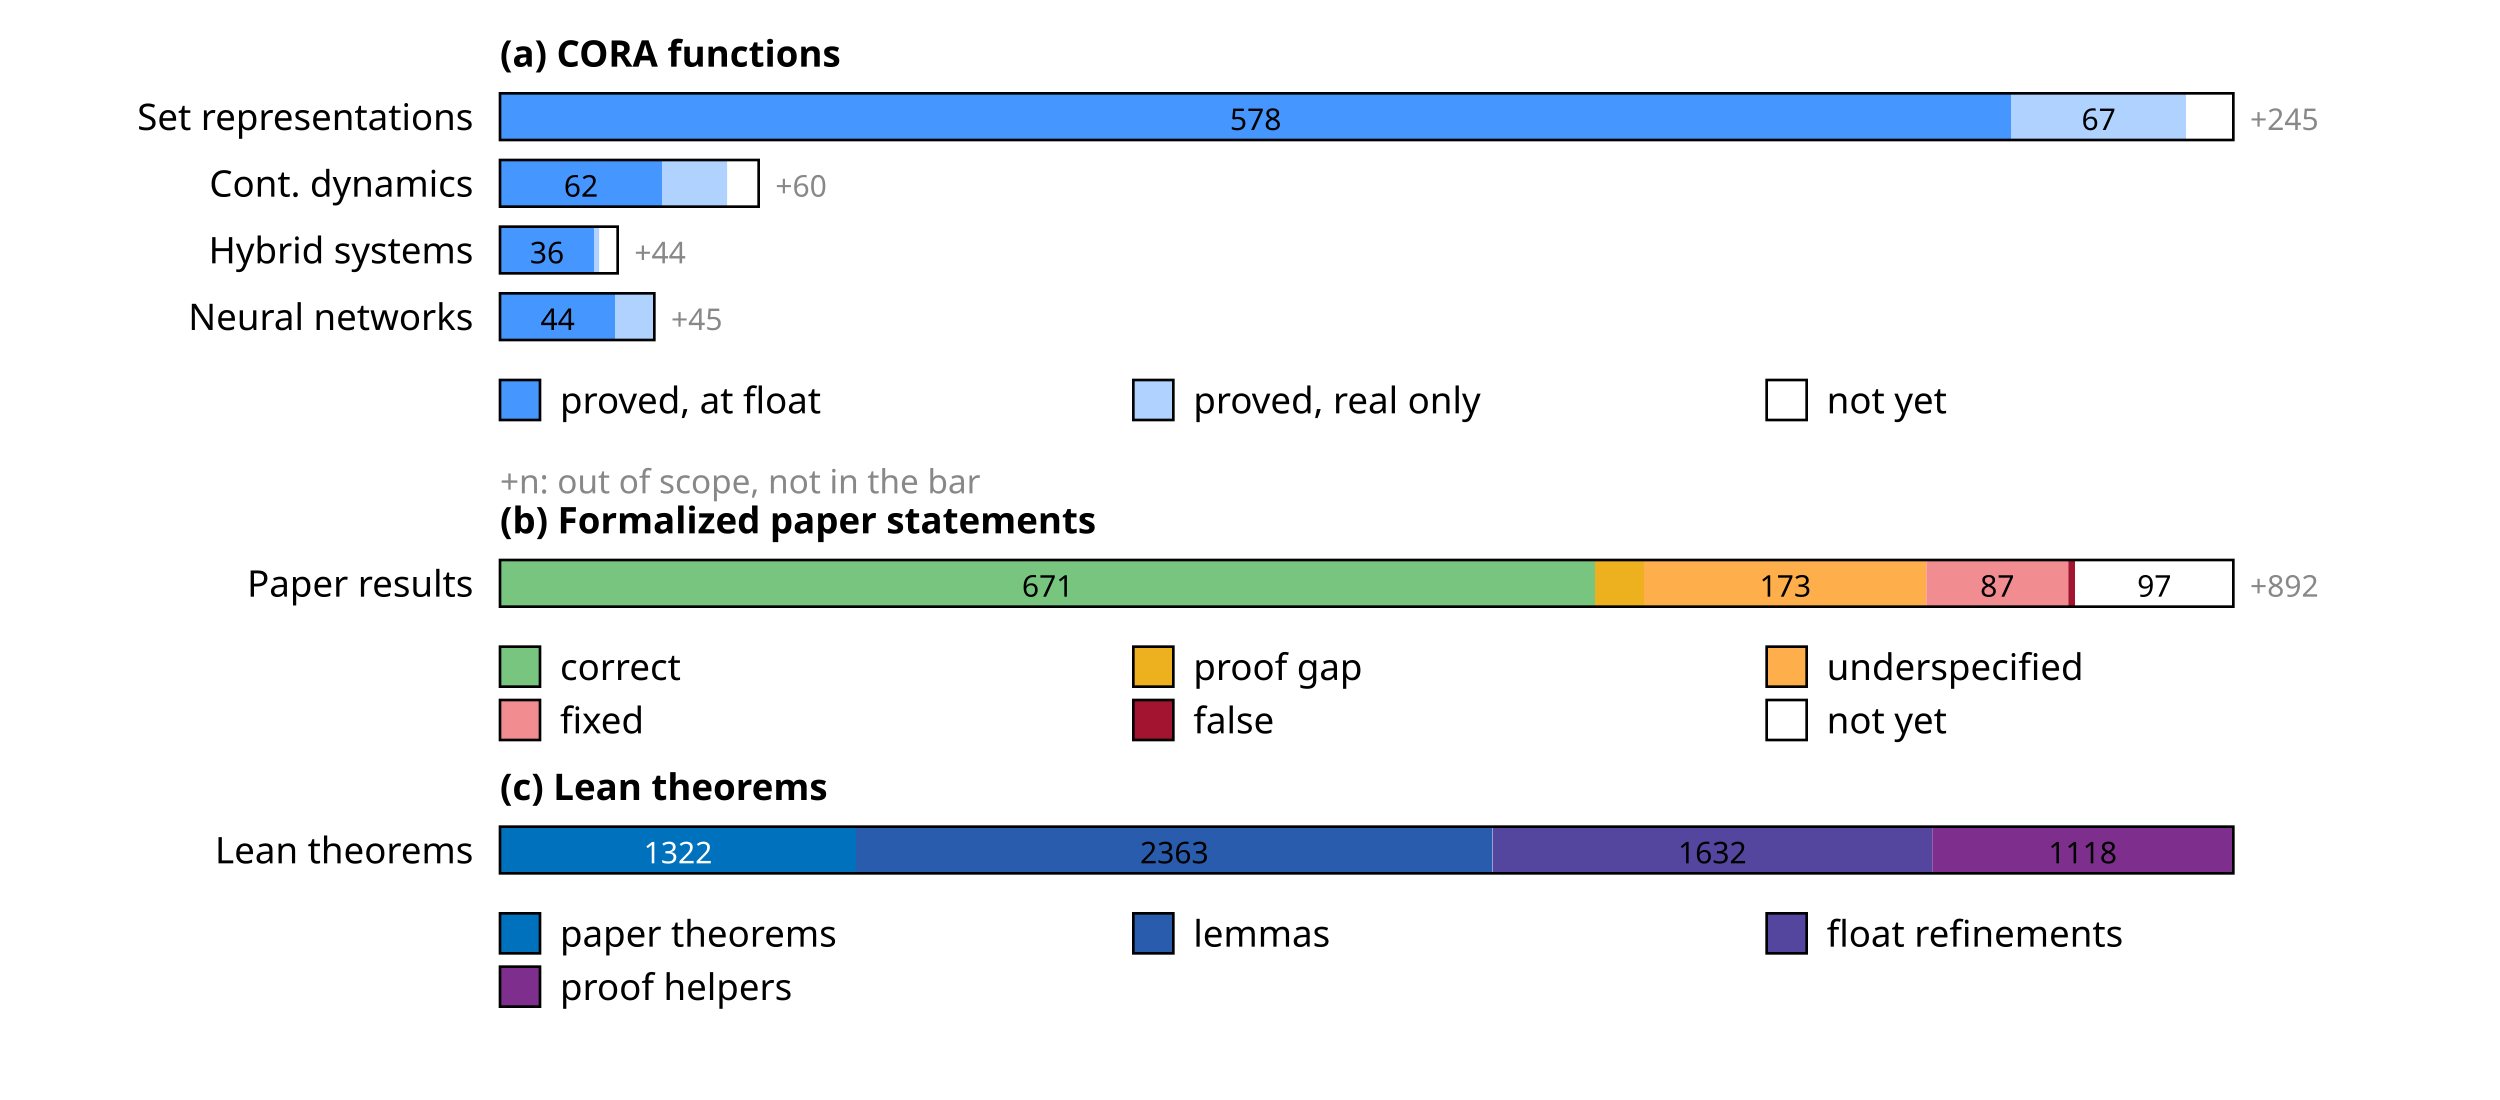
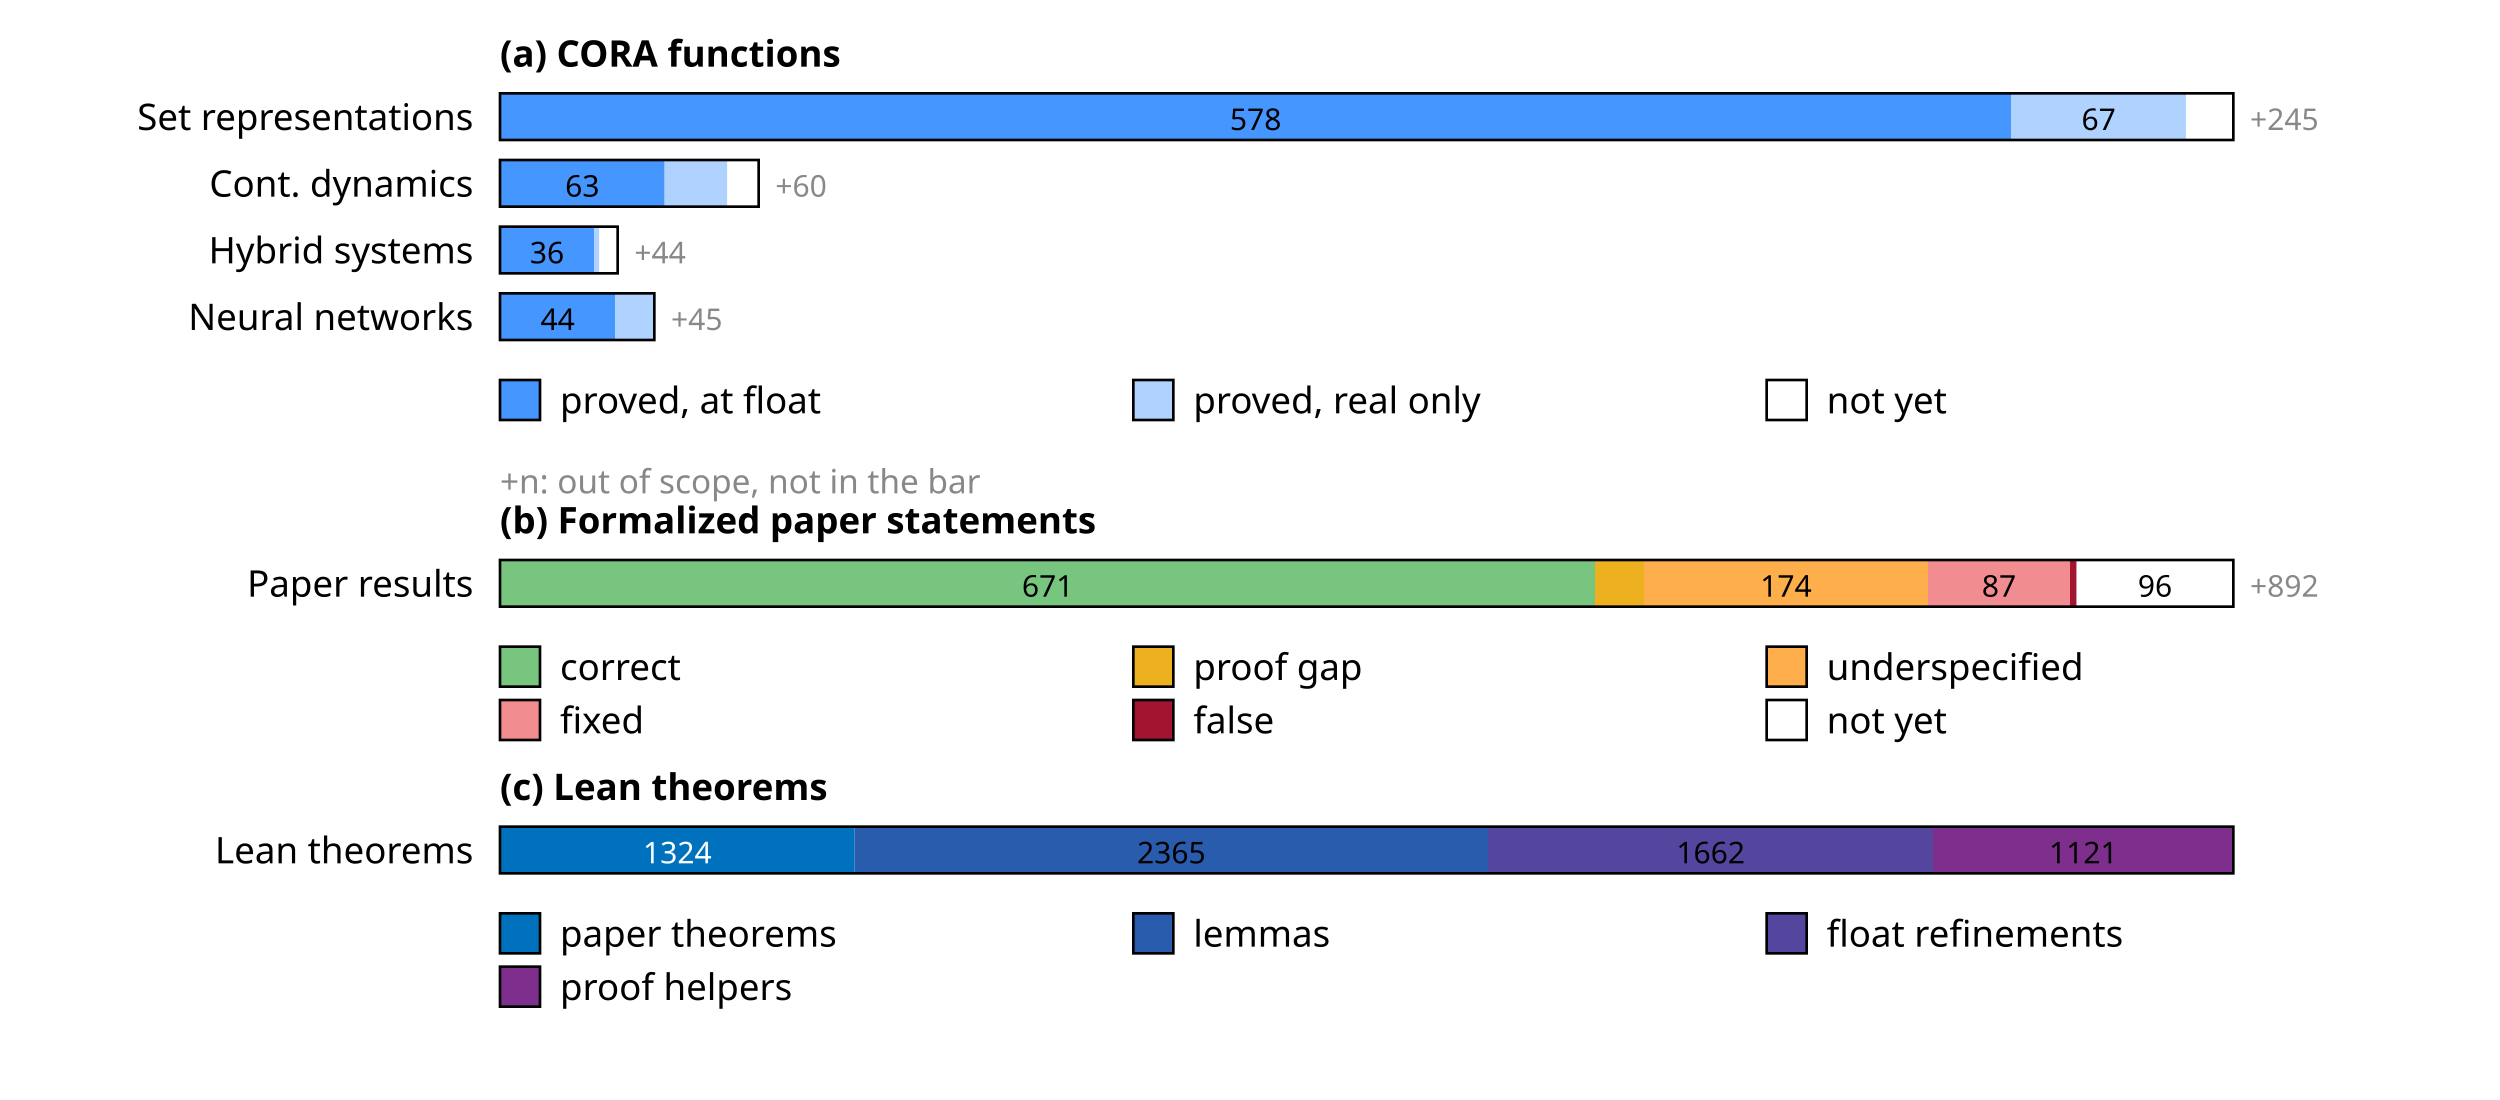
<svg xmlns="http://www.w3.org/2000/svg" width="750" height="330" font-family="sans-serif" font-size="11">
  <rect width="100%" height="100%" fill="white" />
  <text x="150" y="20" font-weight="bold">(a) CORA functions</text>
  <text x="142" y="39" text-anchor="end">Set representations</text>
  <rect x="150.0" y="28" width="453.3" height="14" fill="rgb(69,150,255)" />
  <text x="376.7" y="39" text-anchor="middle" font-size="9" fill="#000">578</text>
  <rect x="603.3" y="28" width="52.5" height="14" fill="rgb(176,210,255)" />
  <text x="629.6" y="39" text-anchor="middle" font-size="9" fill="#000">67</text>
  <rect x="655.9" y="28" width="14.1" height="14" fill="rgb(255,255,255)" />
  <rect x="150" y="28" width="520.0" height="14" fill="none" stroke="#000" stroke-width="0.8" />
  <text x="675.0" y="39" font-size="9" fill="#888">+245</text>
  <text x="142" y="59" text-anchor="end">Cont. dynamics</text>
-   <rect x="150.0" y="48" width="48.6" height="14" fill="rgb(69,150,255)" />
-   <text x="174.3" y="59" text-anchor="middle" font-size="9" fill="#000">62</text>
-   <rect x="198.6" y="48" width="19.6" height="14" fill="rgb(176,210,255)" />
+   <rect x="150.0" y="48" width="49.4" height="14" fill="rgb(69,150,255)" />
+   <text x="174.7" y="59" text-anchor="middle" font-size="9" fill="#000">63</text>
+   <rect x="199.4" y="48" width="18.8" height="14" fill="rgb(176,210,255)" />
  <rect x="218.2" y="48" width="9.4" height="14" fill="rgb(255,255,255)" />
  <rect x="150" y="48" width="77.6" height="14" fill="none" stroke="#000" stroke-width="0.8" />
  <text x="232.6" y="59" font-size="9" fill="#888">+60</text>
  <text x="142" y="79" text-anchor="end">Hybrid systems</text>
  <rect x="150.0" y="68" width="28.2" height="14" fill="rgb(69,150,255)" />
  <text x="164.1" y="79" text-anchor="middle" font-size="9" fill="#000">36</text>
  <rect x="178.2" y="68" width="1.6" height="14" fill="rgb(176,210,255)" />
  <rect x="179.8" y="68" width="5.5" height="14" fill="rgb(255,255,255)" />
  <rect x="150" y="68" width="35.3" height="14" fill="none" stroke="#000" stroke-width="0.8" />
  <text x="190.3" y="79" font-size="9" fill="#888">+44</text>
  <text x="142" y="99" text-anchor="end">Neural networks</text>
  <rect x="150.0" y="88" width="34.5" height="14" fill="rgb(69,150,255)" />
  <text x="167.3" y="99" text-anchor="middle" font-size="9" fill="#000">44</text>
  <rect x="184.5" y="88" width="11.8" height="14" fill="rgb(176,210,255)" />
  <rect x="150" y="88" width="46.3" height="14" fill="none" stroke="#000" stroke-width="0.8" />
  <text x="201.3" y="99" font-size="9" fill="#888">+45</text>
  <rect x="150" y="114" width="12" height="12" fill="rgb(69,150,255)" stroke="#000" stroke-width="0.8" />
  <text x="168" y="124">proved, at float</text>
  <rect x="340" y="114" width="12" height="12" fill="rgb(176,210,255)" stroke="#000" stroke-width="0.8" />
  <text x="358" y="124">proved, real only</text>
  <rect x="530" y="114" width="12" height="12" fill="rgb(255,255,255)" stroke="#000" stroke-width="0.8" />
  <text x="548" y="124">not yet</text>
  <text x="150" y="148" font-size="10" fill="#888">+n: out of scope, not in the bar</text>
  <text x="150" y="160" font-weight="bold">(b) Formalized paper statements</text>
  <text x="142" y="179" text-anchor="end">Paper results</text>
  <rect x="150.0" y="168" width="328.5" height="14" fill="rgb(120,197,127)" />
  <text x="314.3" y="179" text-anchor="middle" font-size="9" fill="#000">671</text>
  <rect x="478.5" y="168" width="14.7" height="14" fill="rgb(237,177,32)" />
-   <rect x="493.2" y="168" width="84.7" height="14" fill="rgb(255,174,76)" />
-   <text x="535.6" y="179" text-anchor="middle" font-size="9" fill="#000">173</text>
-   <rect x="577.9" y="168" width="42.6" height="14" fill="rgb(241,141,145)" />
-   <text x="599.2" y="179" text-anchor="middle" font-size="9" fill="#000">87</text>
-   <rect x="620.5" y="168" width="2.0" height="14" fill="rgb(162,20,47)" />
-   <rect x="622.5" y="168" width="47.5" height="14" fill="rgb(255,255,255)" />
-   <text x="646.3" y="179" text-anchor="middle" font-size="9" fill="#000">97</text>
+   <rect x="493.2" y="168" width="85.2" height="14" fill="rgb(255,174,76)" />
+   <text x="535.8" y="179" text-anchor="middle" font-size="9" fill="#000">174</text>
+   <rect x="578.4" y="168" width="42.6" height="14" fill="rgb(241,141,145)" />
+   <text x="599.7" y="179" text-anchor="middle" font-size="9" fill="#000">87</text>
+   <rect x="621.0" y="168" width="2.0" height="14" fill="rgb(162,20,47)" />
+   <rect x="623.0" y="168" width="47.0" height="14" fill="rgb(255,255,255)" />
+   <text x="646.5" y="179" text-anchor="middle" font-size="9" fill="#000">96</text>
  <rect x="150" y="168" width="520.0" height="14" fill="none" stroke="#000" stroke-width="0.8" />
  <text x="675.0" y="179" font-size="9" fill="#888">+892</text>
  <rect x="150" y="194" width="12" height="12" fill="rgb(120,197,127)" stroke="#000" stroke-width="0.8" />
  <text x="168" y="204">correct</text>
  <rect x="340" y="194" width="12" height="12" fill="rgb(237,177,32)" stroke="#000" stroke-width="0.8" />
  <text x="358" y="204">proof gap</text>
  <rect x="530" y="194" width="12" height="12" fill="rgb(255,174,76)" stroke="#000" stroke-width="0.8" />
  <text x="548" y="204">underspecified</text>
  <rect x="150" y="210" width="12" height="12" fill="rgb(241,141,145)" stroke="#000" stroke-width="0.8" />
  <text x="168" y="220">fixed</text>
  <rect x="340" y="210" width="12" height="12" fill="rgb(162,20,47)" stroke="#000" stroke-width="0.8" />
  <text x="358" y="220">false</text>
  <rect x="530" y="210" width="12" height="12" fill="rgb(255,255,255)" stroke="#000" stroke-width="0.8" />
  <text x="548" y="220">not yet</text>
  <text x="150" y="240" font-weight="bold">(c) Lean theorems</text>
  <text x="142" y="259" text-anchor="end">Lean theorems</text>
-   <rect x="150.0" y="248" width="106.8" height="14" fill="rgb(0,114,189)" />
-   <text x="203.4" y="259" text-anchor="middle" font-size="9" fill="#fff">1322</text>
-   <rect x="256.8" y="248" width="190.9" height="14" fill="rgb(42,92,173)" />
-   <text x="352.3" y="259" text-anchor="middle" font-size="9" fill="#000">2363</text>
-   <rect x="447.8" y="248" width="131.9" height="14" fill="rgb(84,69,158)" />
-   <text x="513.7" y="259" text-anchor="middle" font-size="9" fill="#000">1632</text>
-   <rect x="579.7" y="248" width="90.3" height="14" fill="rgb(126,47,142)" />
-   <text x="624.8" y="259" text-anchor="middle" font-size="9" fill="#000">1118</text>
+   <rect x="150.0" y="248" width="106.4" height="14" fill="rgb(0,114,189)" />
+   <text x="203.2" y="259" text-anchor="middle" font-size="9" fill="#fff">1324</text>
+   <rect x="256.4" y="248" width="190.0" height="14" fill="rgb(42,92,173)" />
+   <text x="351.4" y="259" text-anchor="middle" font-size="9" fill="#000">2365</text>
+   <rect x="446.4" y="248" width="133.5" height="14" fill="rgb(84,69,158)" />
+   <text x="513.2" y="259" text-anchor="middle" font-size="9" fill="#000">1662</text>
+   <rect x="579.9" y="248" width="90.1" height="14" fill="rgb(126,47,142)" />
+   <text x="625.0" y="259" text-anchor="middle" font-size="9" fill="#000">1121</text>
  <rect x="150" y="248" width="520.0" height="14" fill="none" stroke="#000" stroke-width="0.8" />
  <rect x="150" y="274" width="12" height="12" fill="rgb(0,114,189)" stroke="#000" stroke-width="0.8" />
  <text x="168" y="284">paper theorems</text>
  <rect x="340" y="274" width="12" height="12" fill="rgb(42,92,173)" stroke="#000" stroke-width="0.8" />
  <text x="358" y="284">lemmas</text>
  <rect x="530" y="274" width="12" height="12" fill="rgb(84,69,158)" stroke="#000" stroke-width="0.8" />
  <text x="548" y="284">float refinements</text>
  <rect x="150" y="290" width="12" height="12" fill="rgb(126,47,142)" stroke="#000" stroke-width="0.8" />
  <text x="168" y="300">proof helpers</text>
</svg>
